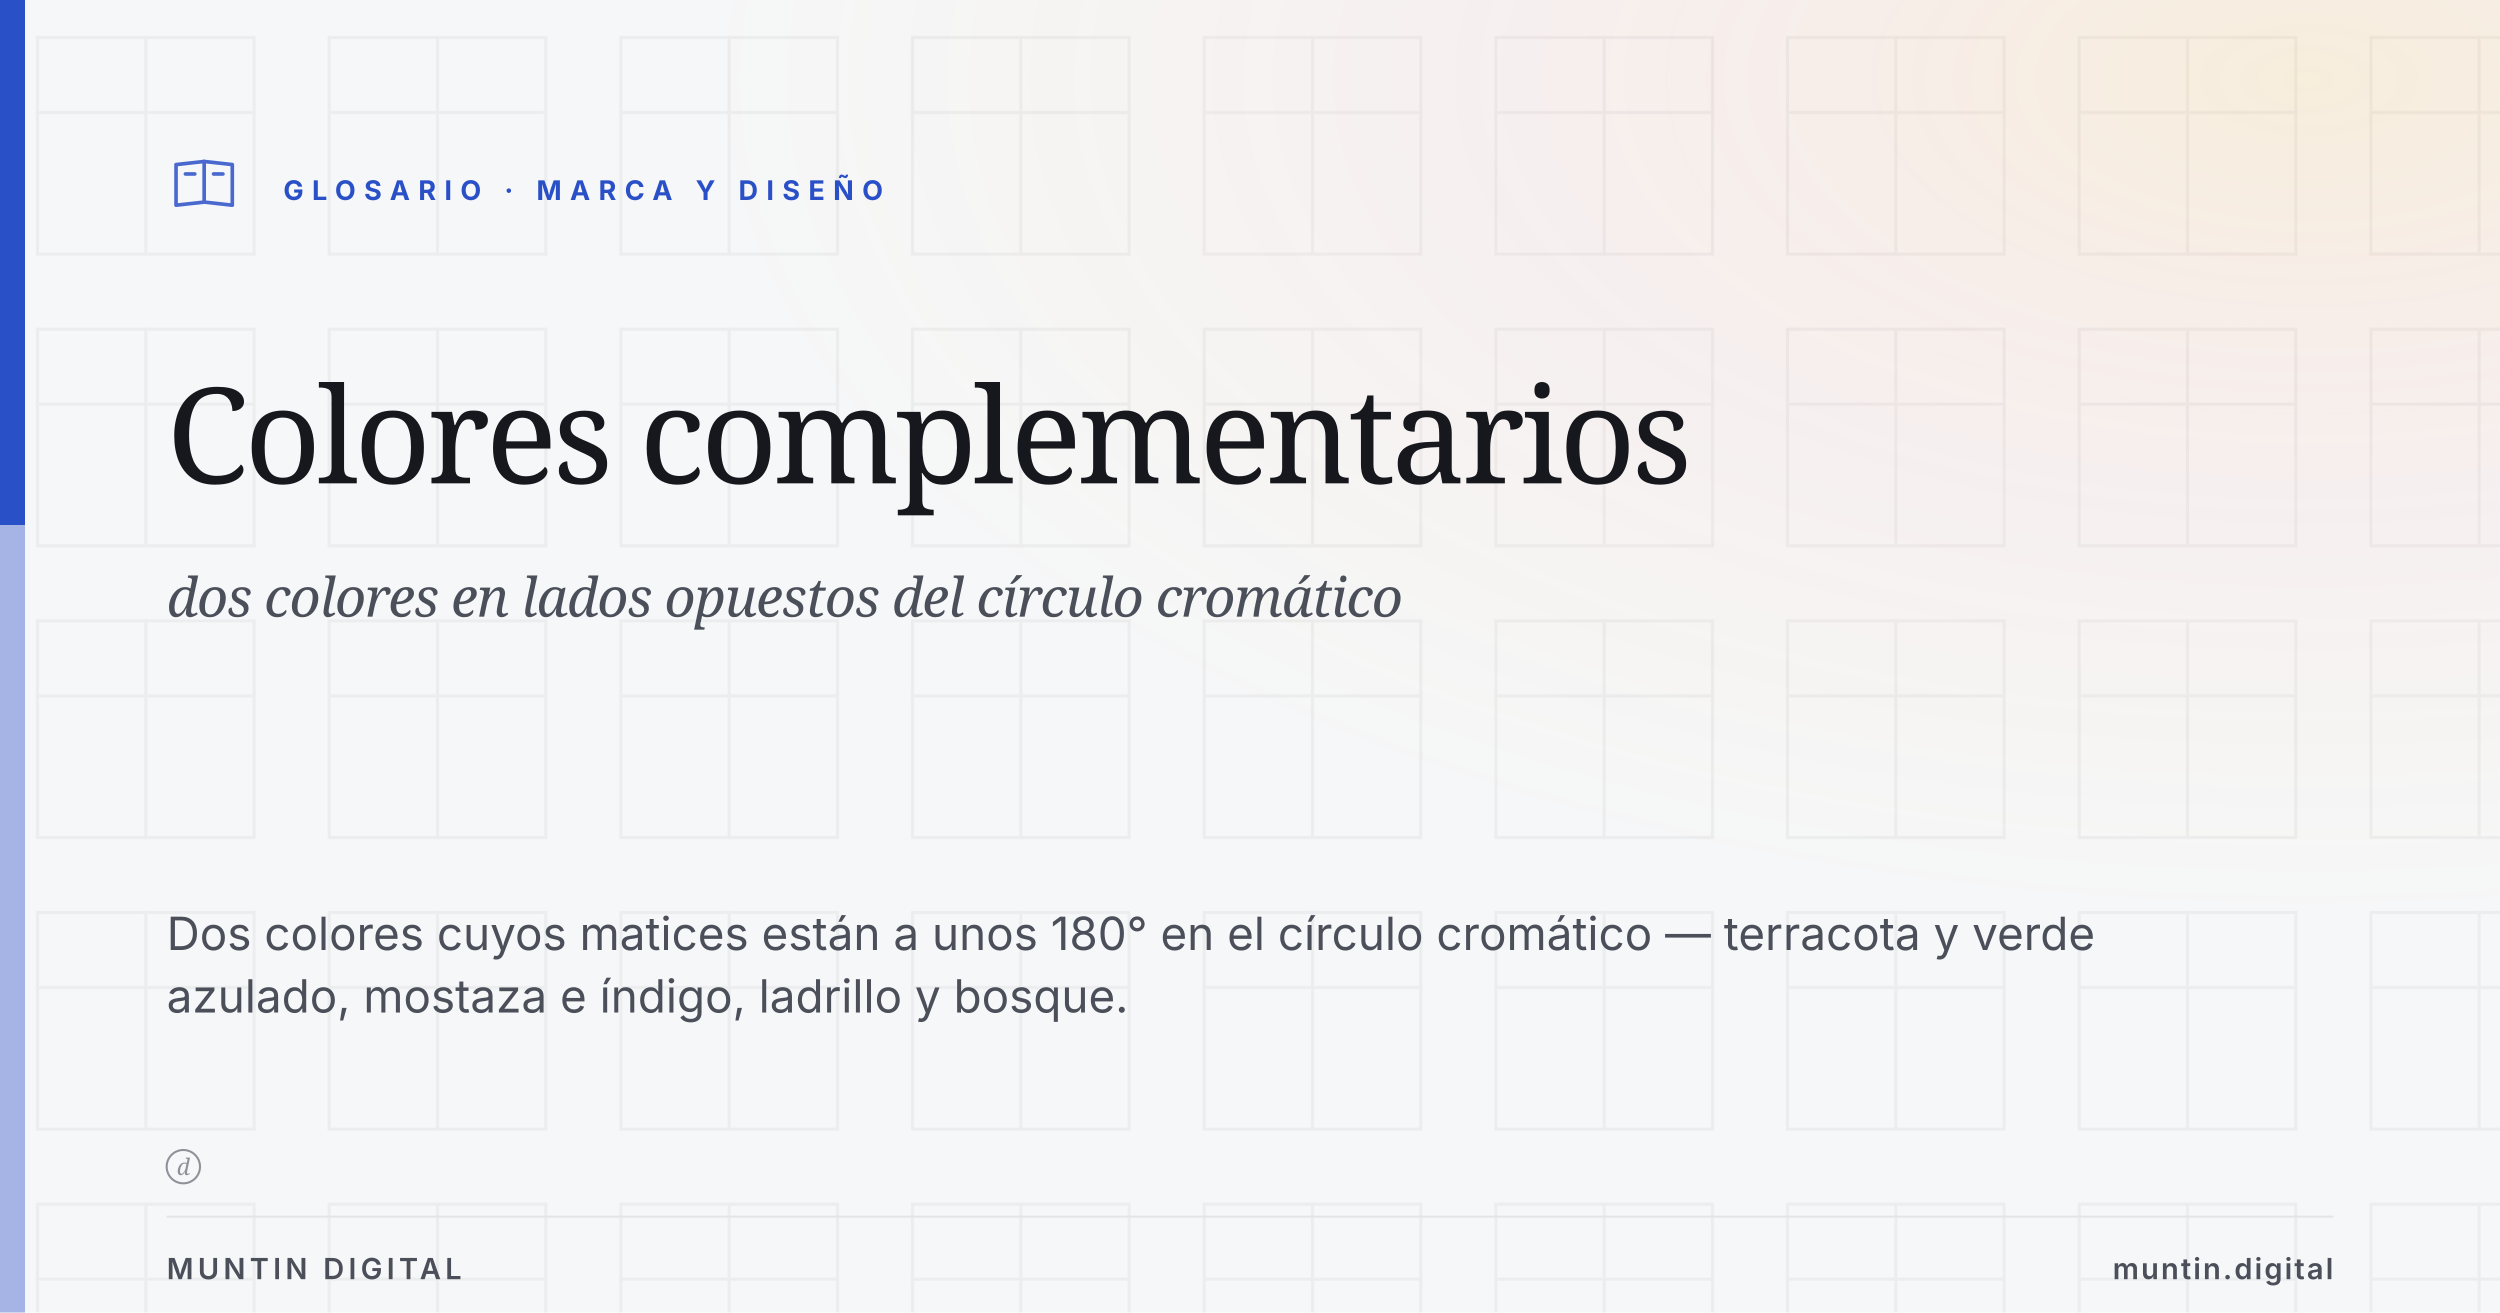
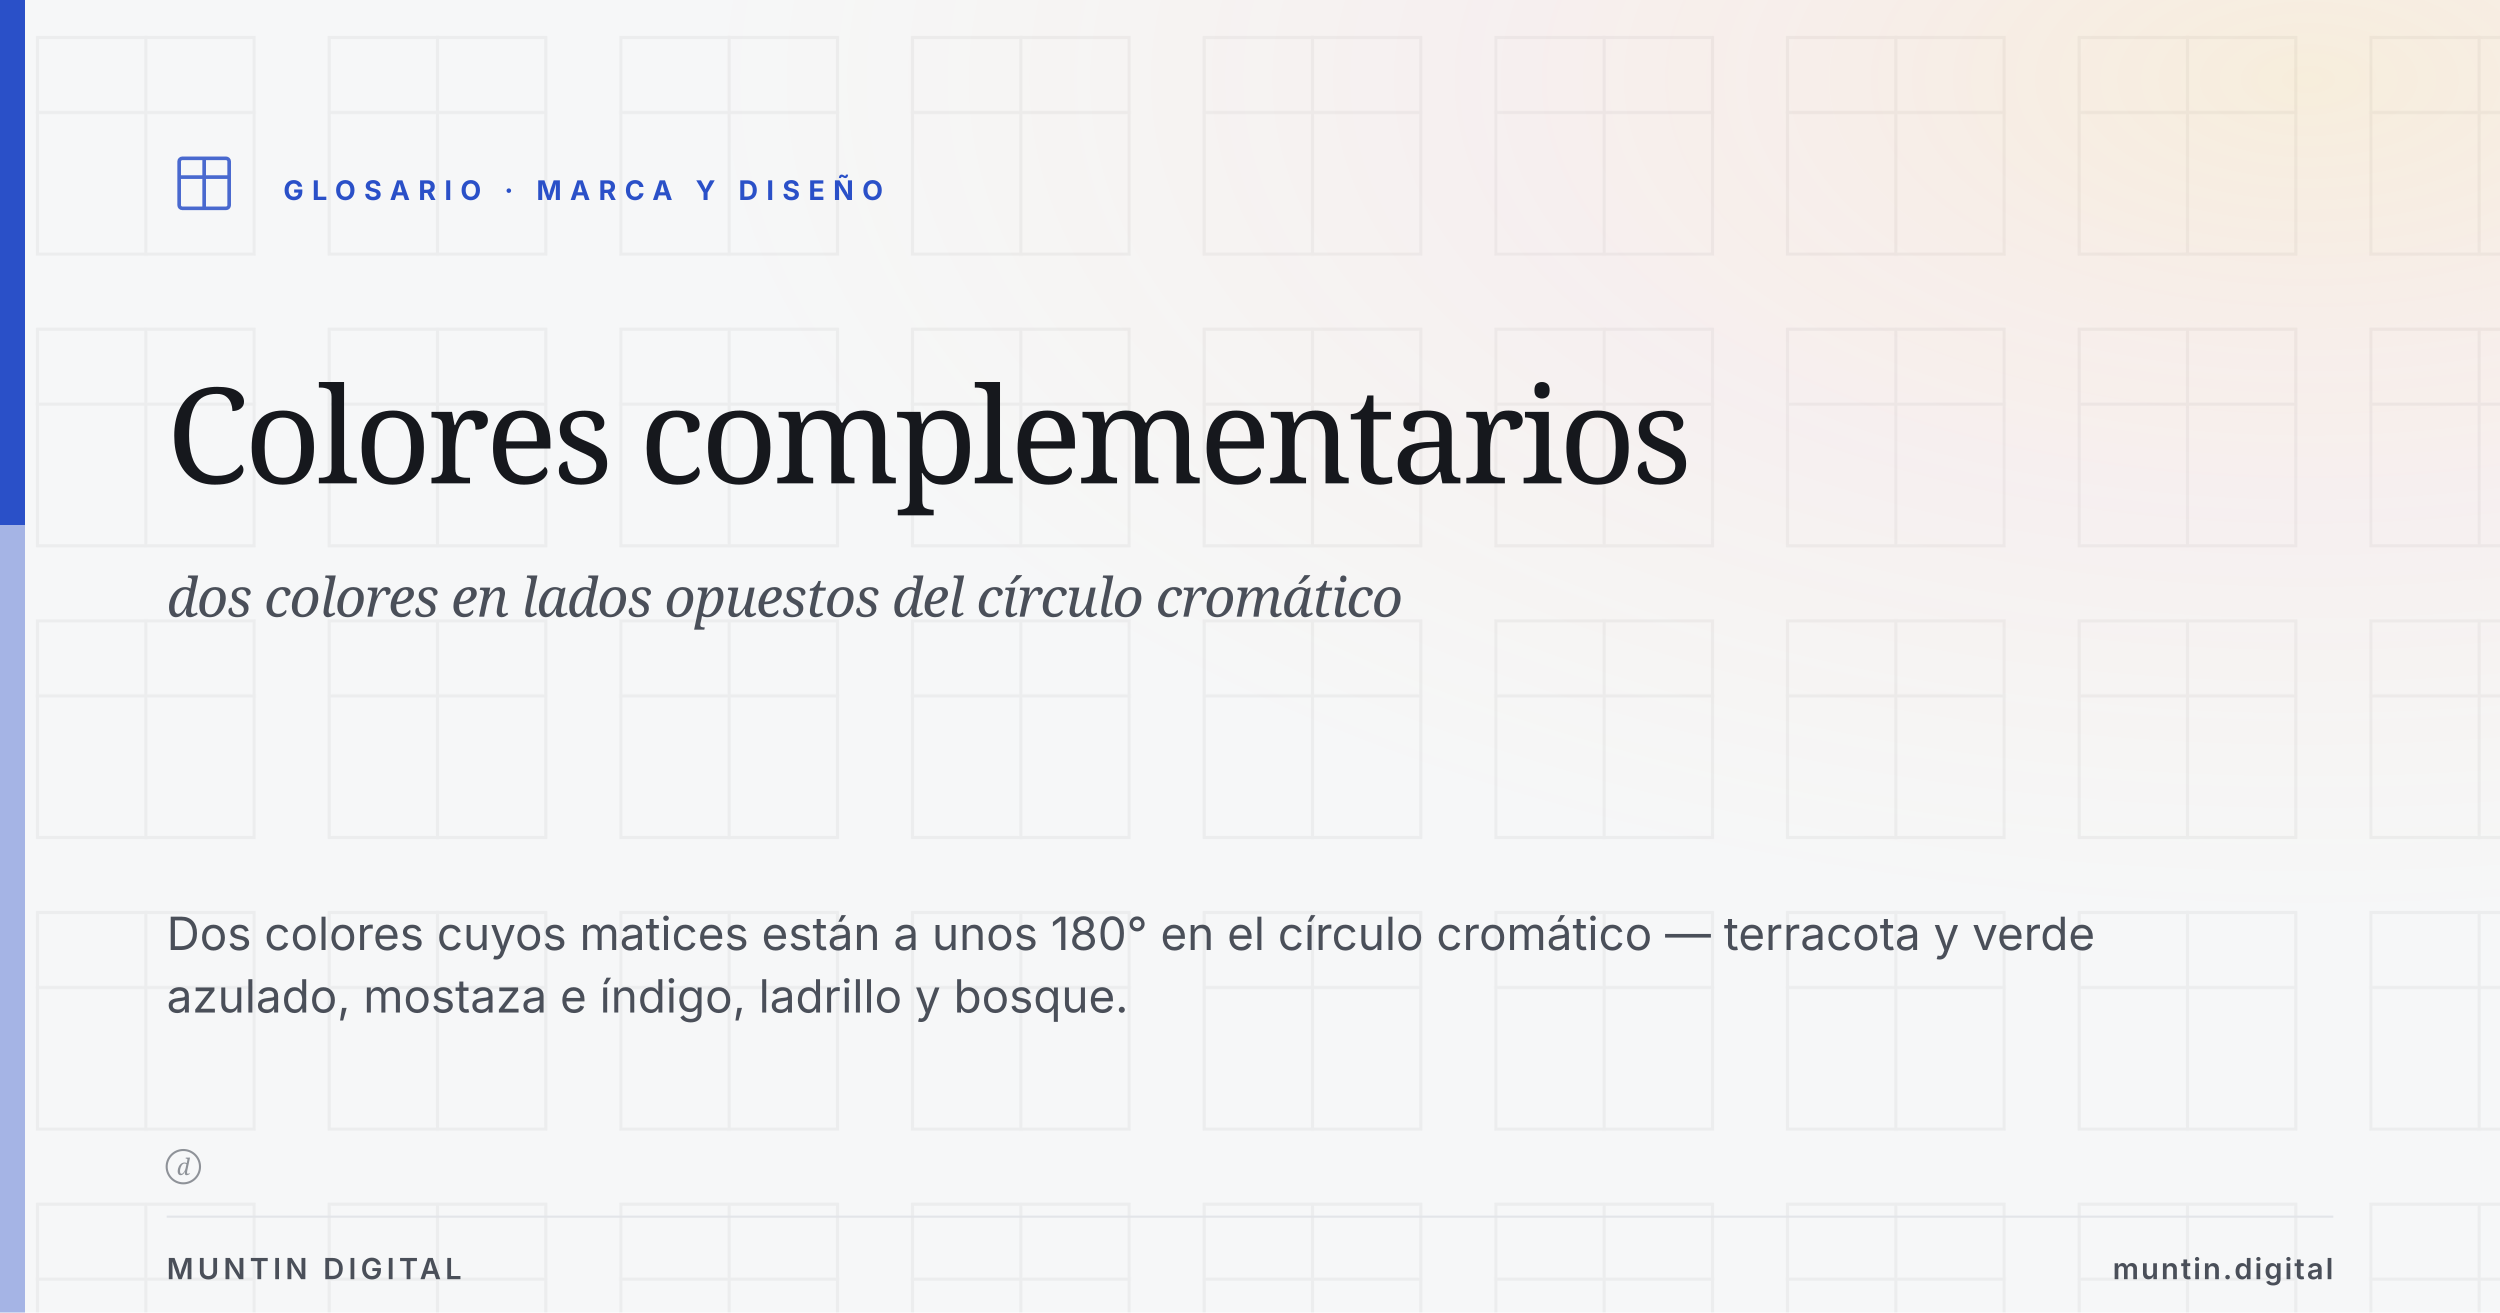
<svg xmlns="http://www.w3.org/2000/svg" viewBox="0 0 1200 630" width="1200" height="630">
  <rect width="1200" height="630" fill="#F6F7F8" />
  <defs>
    <pattern id="muntinField" x="0" y="0" width="140" height="140" patternUnits="userSpaceOnUse">
      <g transform="translate(18, 18)" fill="none" stroke="#16181D" stroke-width="1.5" stroke-linecap="square" stroke-linejoin="miter">
        <rect x="0" y="0" width="104" height="104" />
        <line x1="52" y1="0" x2="52" y2="104" />
        <line x1="0" y1="36" x2="104" y2="36" />
      </g>
    </pattern>
  </defs>
  <rect width="1200" height="630" fill="url(#muntinField)" opacity="0.045" />
  <defs>
    <radialGradient id="ghWarmSoft" cx="92%" cy="6%" r="64%">
      <stop offset="0%" stop-color="#FFB020" stop-opacity="0.13" />
      <stop offset="52%" stop-color="#FF6B5C" stop-opacity="0.05" />
      <stop offset="100%" stop-color="#FFB020" stop-opacity="0" />
    </radialGradient>
  </defs>
  <rect width="1200" height="630" fill="url(#ghWarmSoft)" />
  <rect x="0" y="0" width="12" height="252" fill="#2A50C8" />
  <rect x="0" y="252" width="12" height="378" fill="#2A50C8" opacity="0.4" />
  <g transform="translate(80, 70) scale(1.5)" fill="none" stroke="#2A50C8" stroke-width="1.167" stroke-linecap="round" stroke-linejoin="round" color="#2A50C8" opacity="0.85">
-     <path d="M3 6 L12 5 L21 6 L21 19 L12 18 L3 19 Z" />
-     <line x1="12" y1="5" x2="12" y2="18" />
-     <line x1="6" y1="9" x2="9" y2="9" />
-     <line x1="15" y1="9" x2="18" y2="9" />
+     <rect x="4" y="4" width="16" height="16" rx="1" />
+     <line x1="12" y1="4.5" x2="12" y2="19.5" />
+     <line x1="4.5" y1="10" x2="19.5" y2="10" />
  </g>
  <text x="136" y="96" font-family="Inter, Arial, sans-serif" font-size="13" font-weight="700" letter-spacing="4" fill="#2A50C8">GLOSARIO · MARCA Y DISEÑO</text>
  <text x="80" y="232" font-family="Fraunces, Georgia, serif" font-size="64" font-weight="500" letter-spacing="-2" fill="#16181D">Colores complementarios</text>
  <text x="80" y="296" font-family="Fraunces, Georgia, serif" font-style="italic" font-size="26" font-weight="400" letter-spacing="-0.5" fill="#4A4F59">dos colores en lados opuestos del círculo cromático</text>
  <text x="80" y="456" font-family="Inter, Arial, sans-serif" font-size="22" font-weight="400" fill="#4A4F59">
    <tspan x="80" dy="0">Dos colores cuyos matices están a unos 180° en el círculo cromático — terracota y verde</tspan>
    <tspan x="80" dy="30">azulado, mostaza e índigo, ladrillo y bosque.</tspan>
  </text>
  <g transform="translate(80, 552)" fill="#4A4F59" opacity="0.6">
    <circle cx="8" cy="8" r="8" fill="none" stroke="#4A4F59" stroke-width="1" />
    <text x="8" y="12" text-anchor="middle" font-family="Fraunces, Georgia, serif" font-style="italic" font-size="11" font-weight="500" fill="#4A4F59">d</text>
  </g>
  <line x1="80" y1="584" x2="1120" y2="584" stroke="#E3E5E9" stroke-width="1" />
  <text x="80" y="614" font-family="Inter, Arial, sans-serif" font-size="14" font-weight="600" letter-spacing="2" fill="#4A4F59">MUNTIN DIGITAL</text>
  <text x="1120" y="614" text-anchor="end" font-family="Inter, Arial, sans-serif" font-size="14" font-weight="600" letter-spacing="1" fill="#4A4F59">muntin.digital</text>
</svg>
